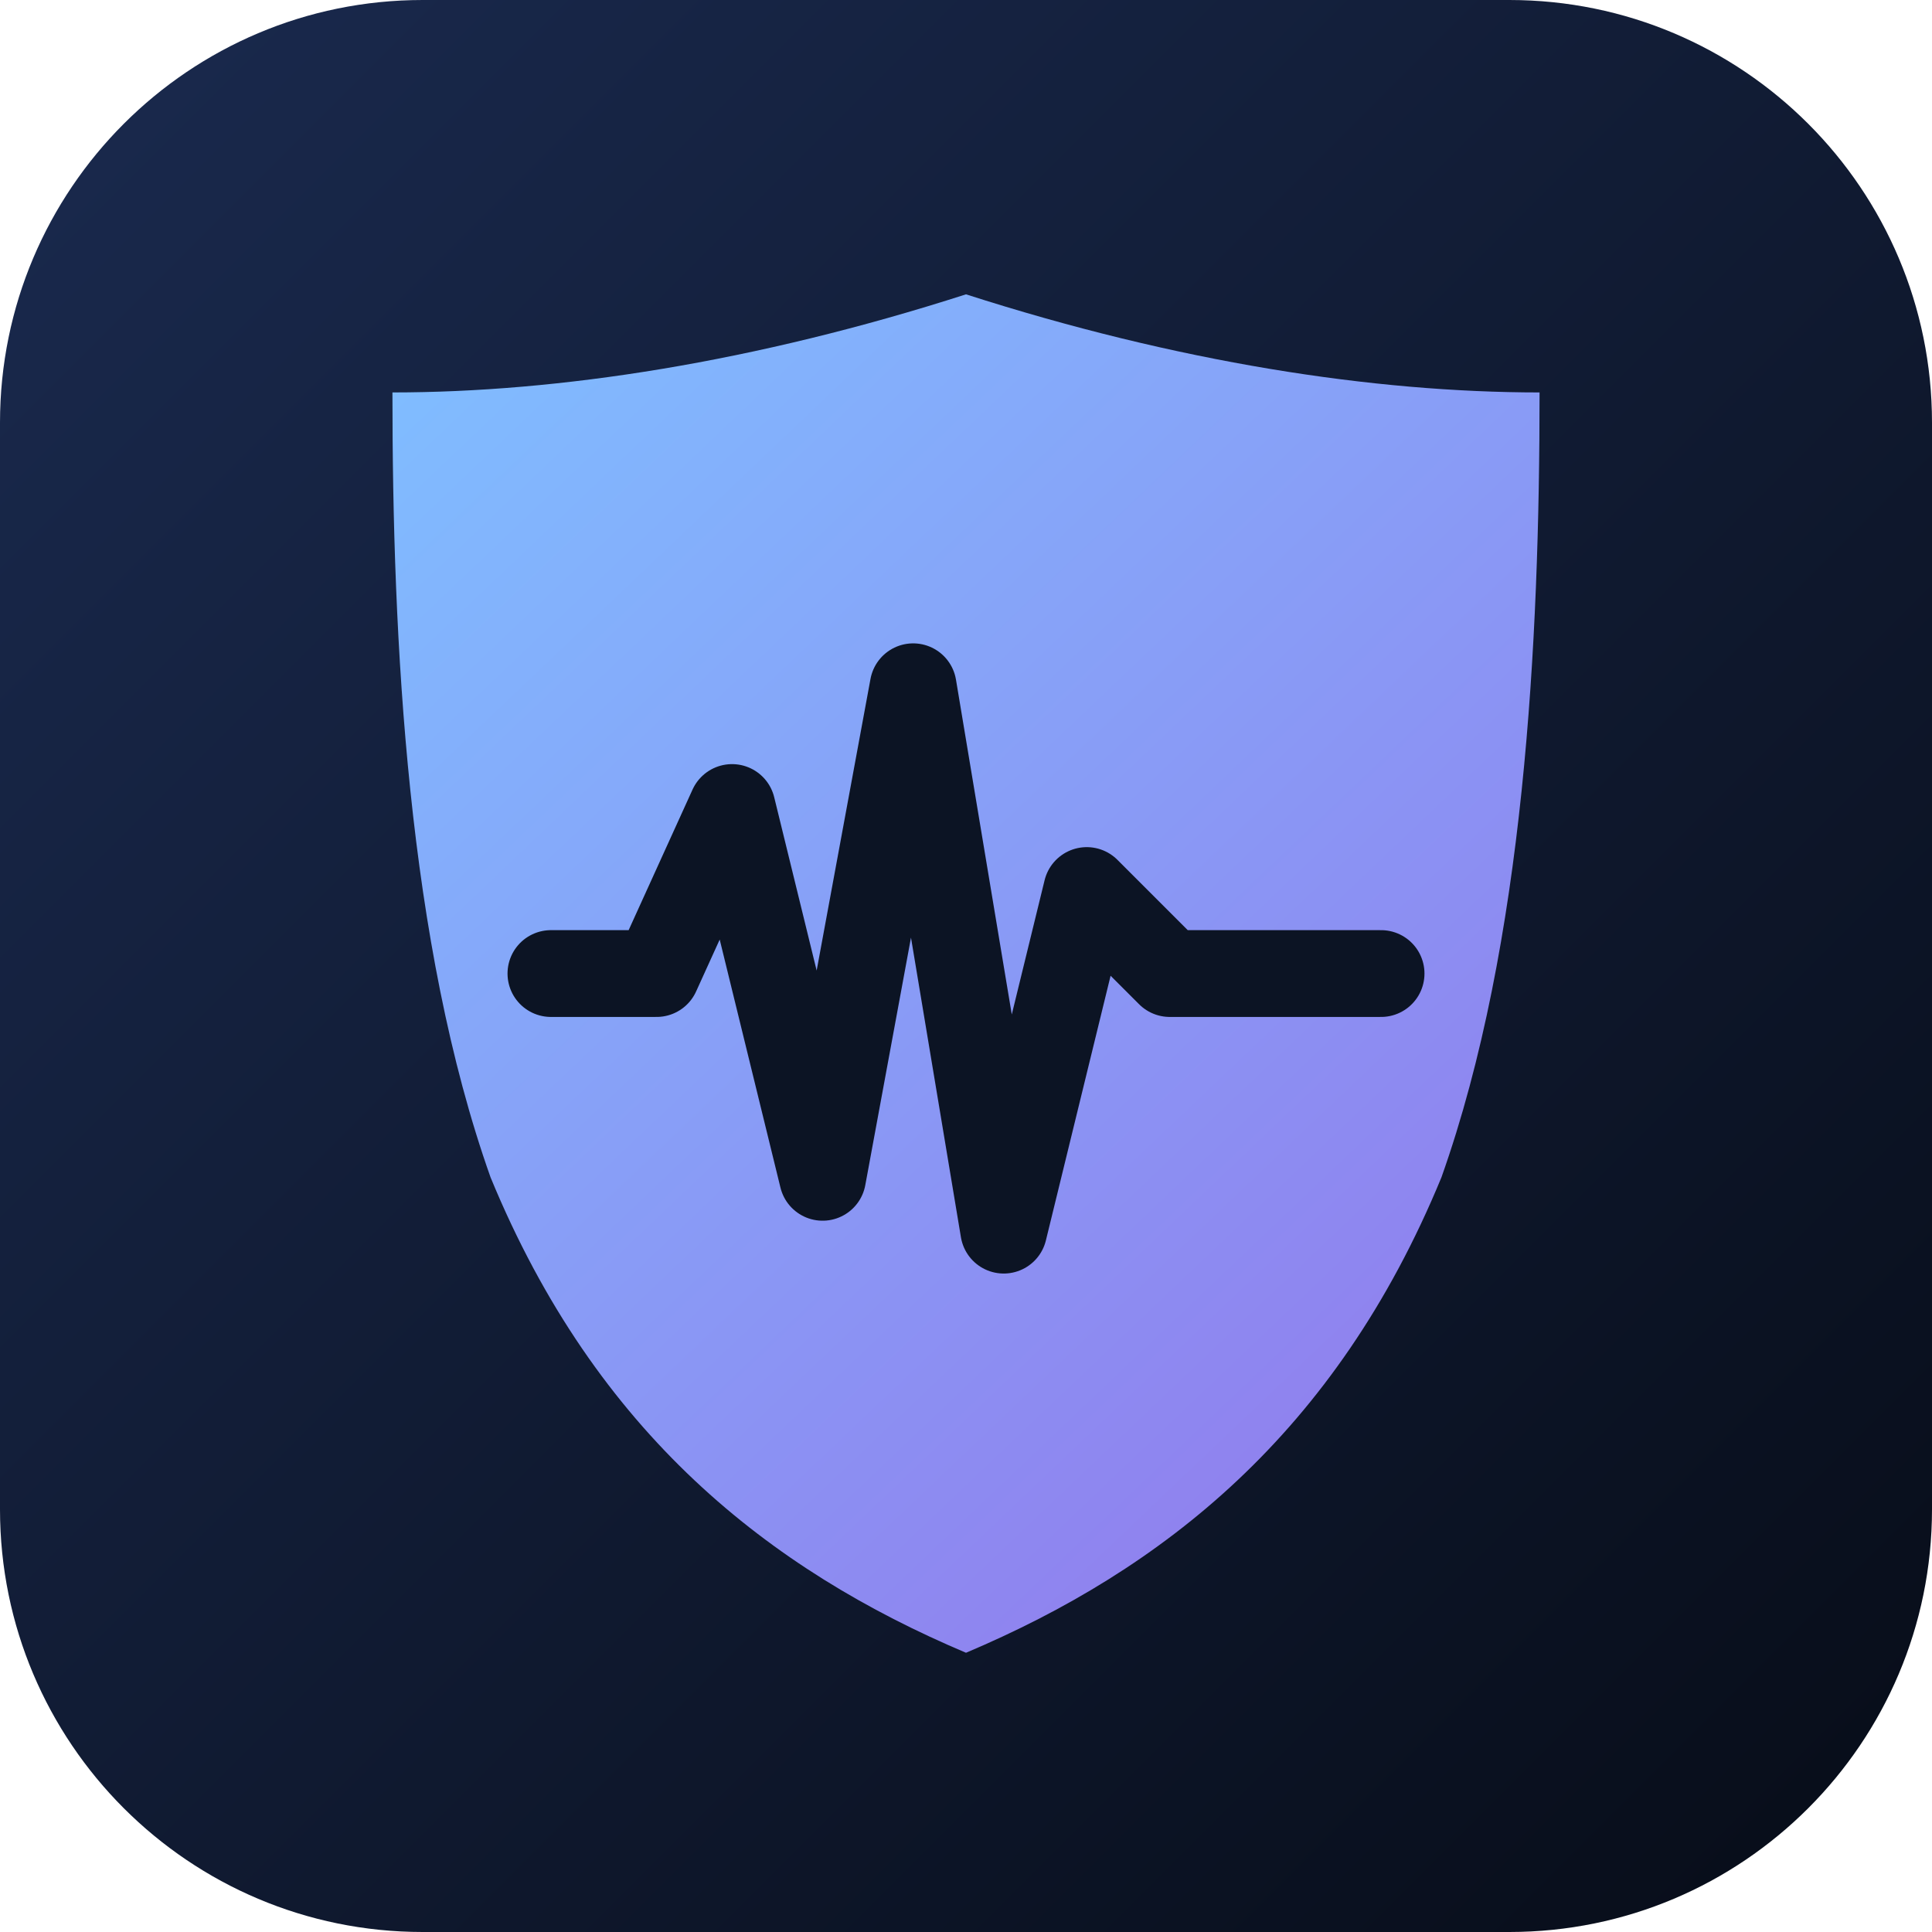
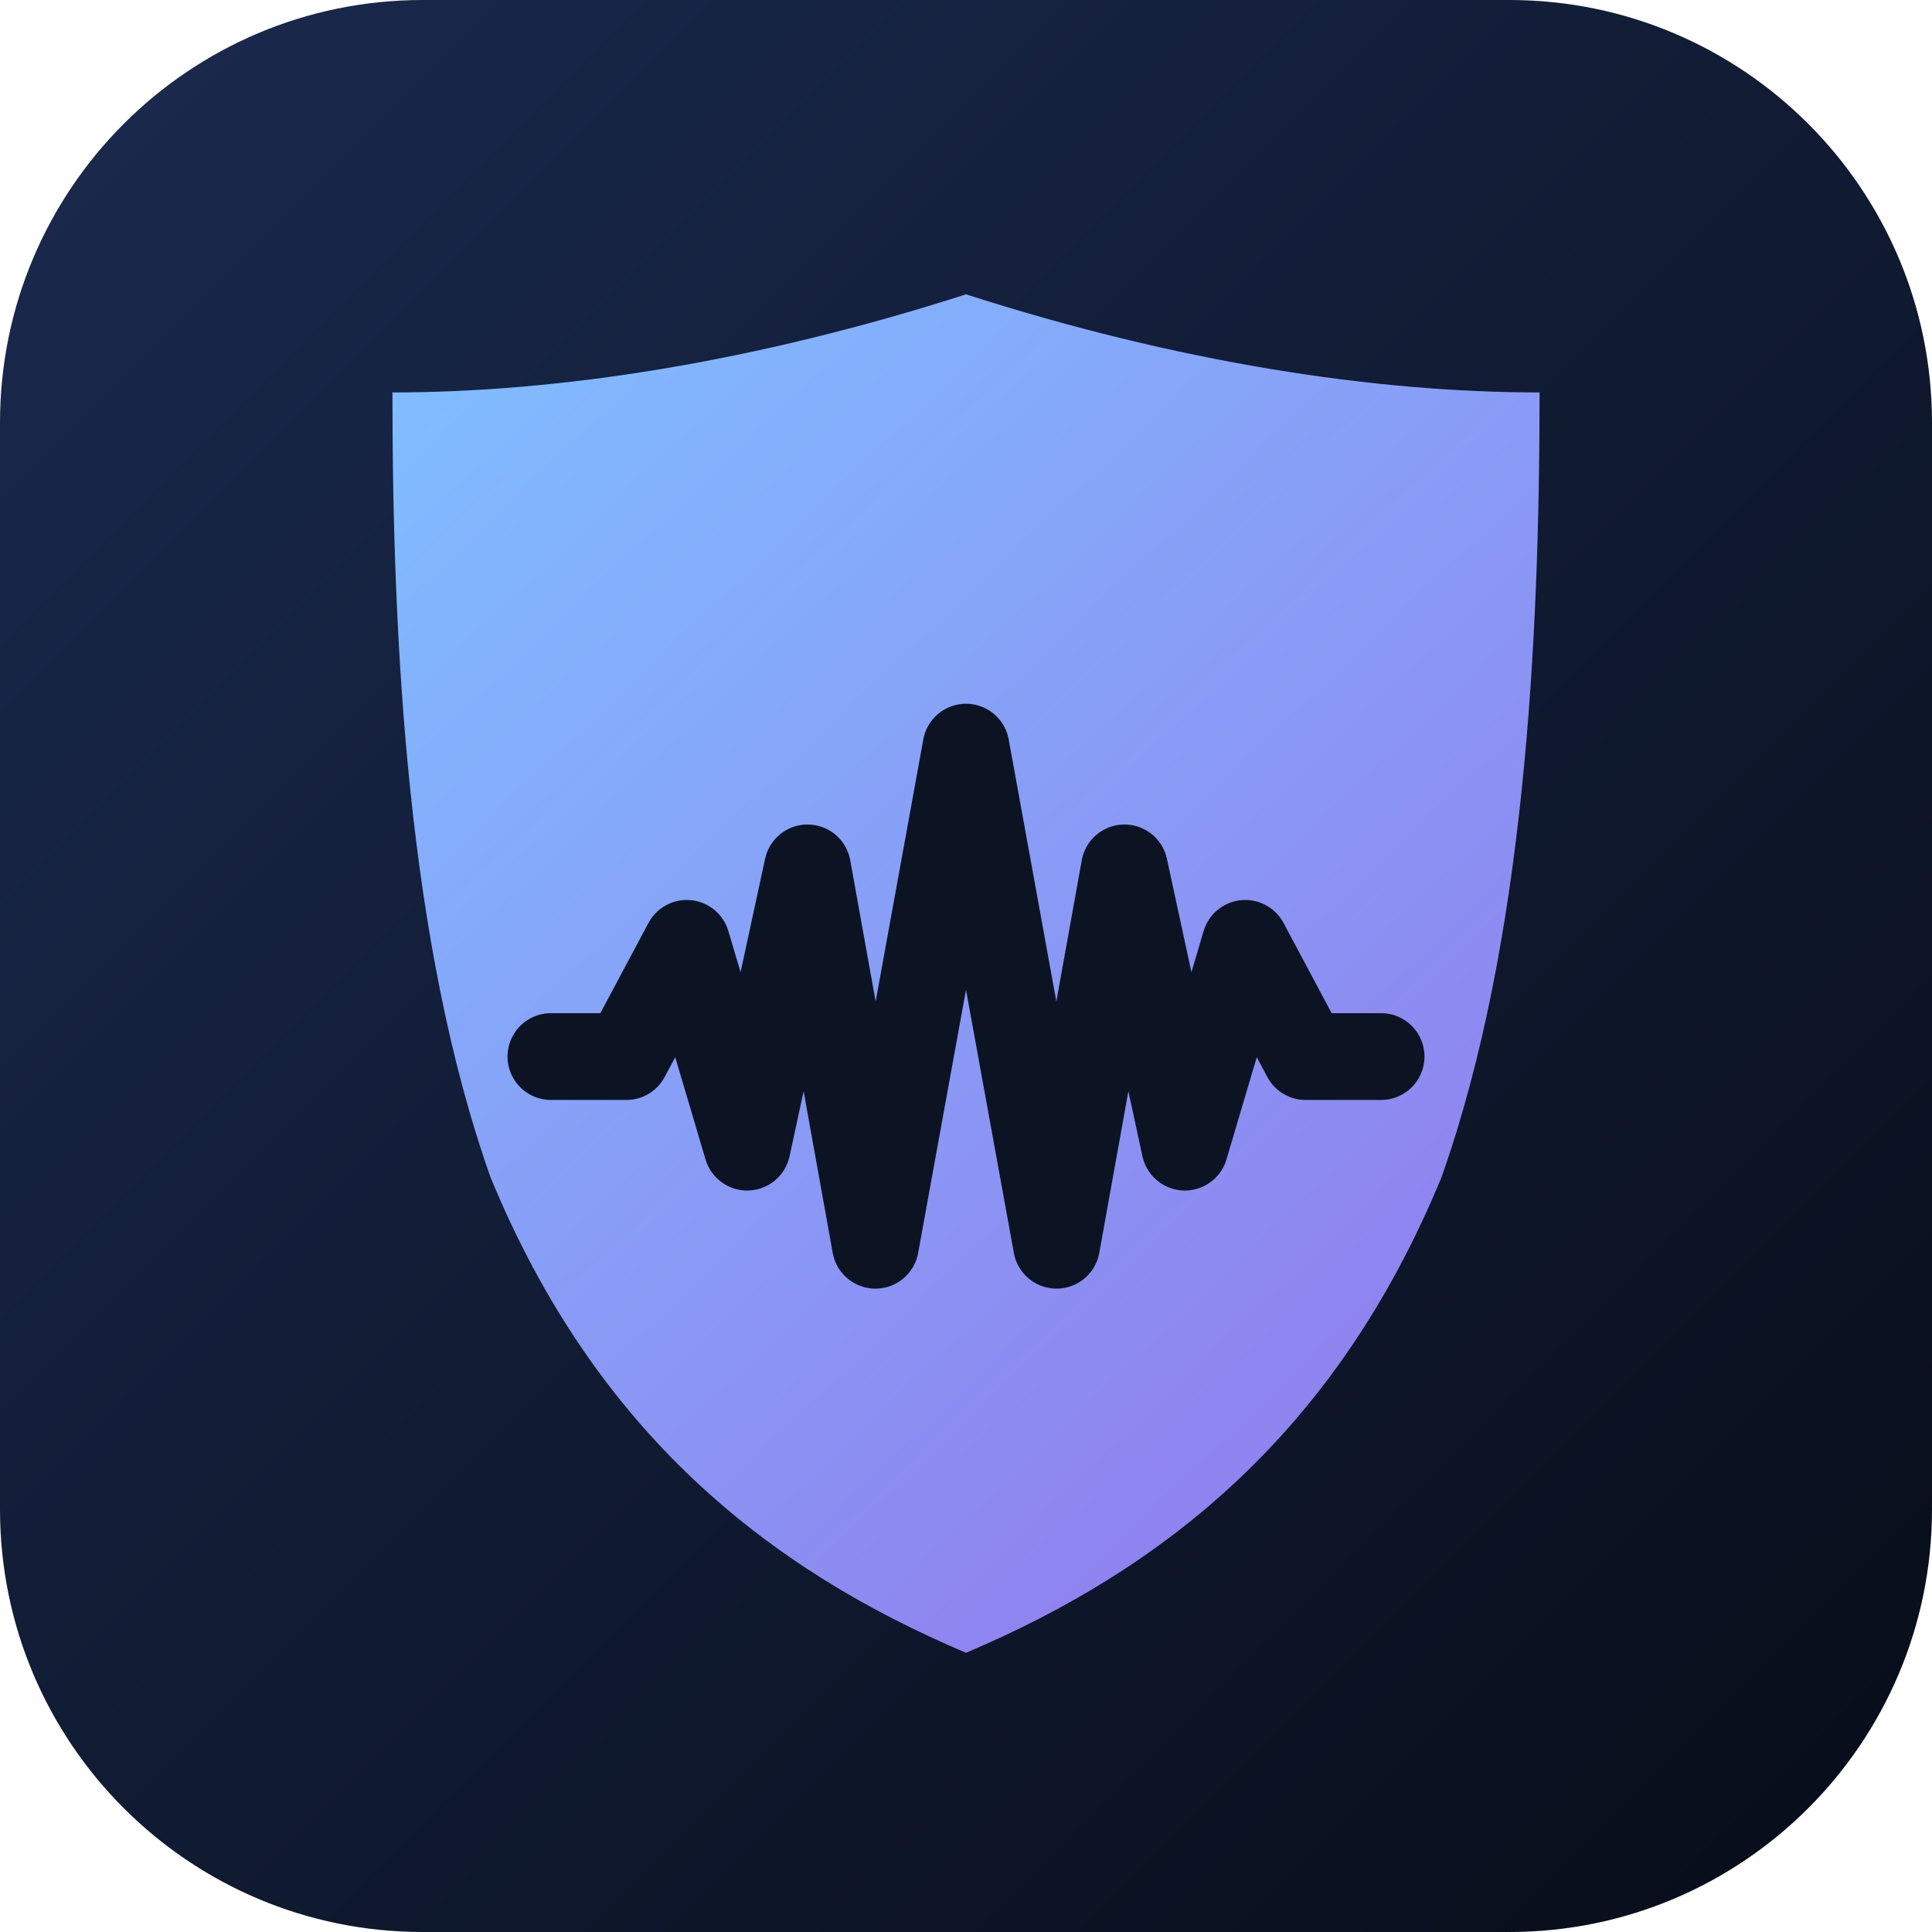
<svg xmlns="http://www.w3.org/2000/svg" viewBox="0 0 512 512" width="512" height="512">
  <defs>
    <linearGradient id="bg" x1="0" y1="0" x2="1" y2="1">
      <stop offset="0" stop-color="#1a2a4f" />
      <stop offset="1" stop-color="#070c17" />
    </linearGradient>
    <linearGradient id="schild" x1="0.1" y1="0" x2="0.9" y2="1">
      <stop offset="0" stop-color="#80bcff" />
      <stop offset="1" stop-color="#9278ec" />
    </linearGradient>
  </defs>
  <rect width="512" height="512" rx="112" fill="url(#bg)" />
  <path d="M256 78            C200 96 148 104 104 104            C104 170 108 250 130 312            C158 380 204 416 256 438            C308 416 354 380 382 312            C404 250 408 170 408 104            C364 104 312 96 256 78 Z" fill="url(#schild)" />
-   <path d="M146 258h28l20-44 24 98 24-130 24 144 22-90 22 22h56" fill="none" stroke="#0c1424" stroke-width="23" stroke-linecap="round" stroke-linejoin="round" />
+   <path d="M146 280            h20 l16 -30 l16 54 l16 -74 l18 100            l24 -132 l24 132 l18 -100            l16 74 l16 -54 l16 30 h20" fill="none" stroke="#0c1424" stroke-width="23" stroke-linecap="round" stroke-linejoin="round" />
</svg>
